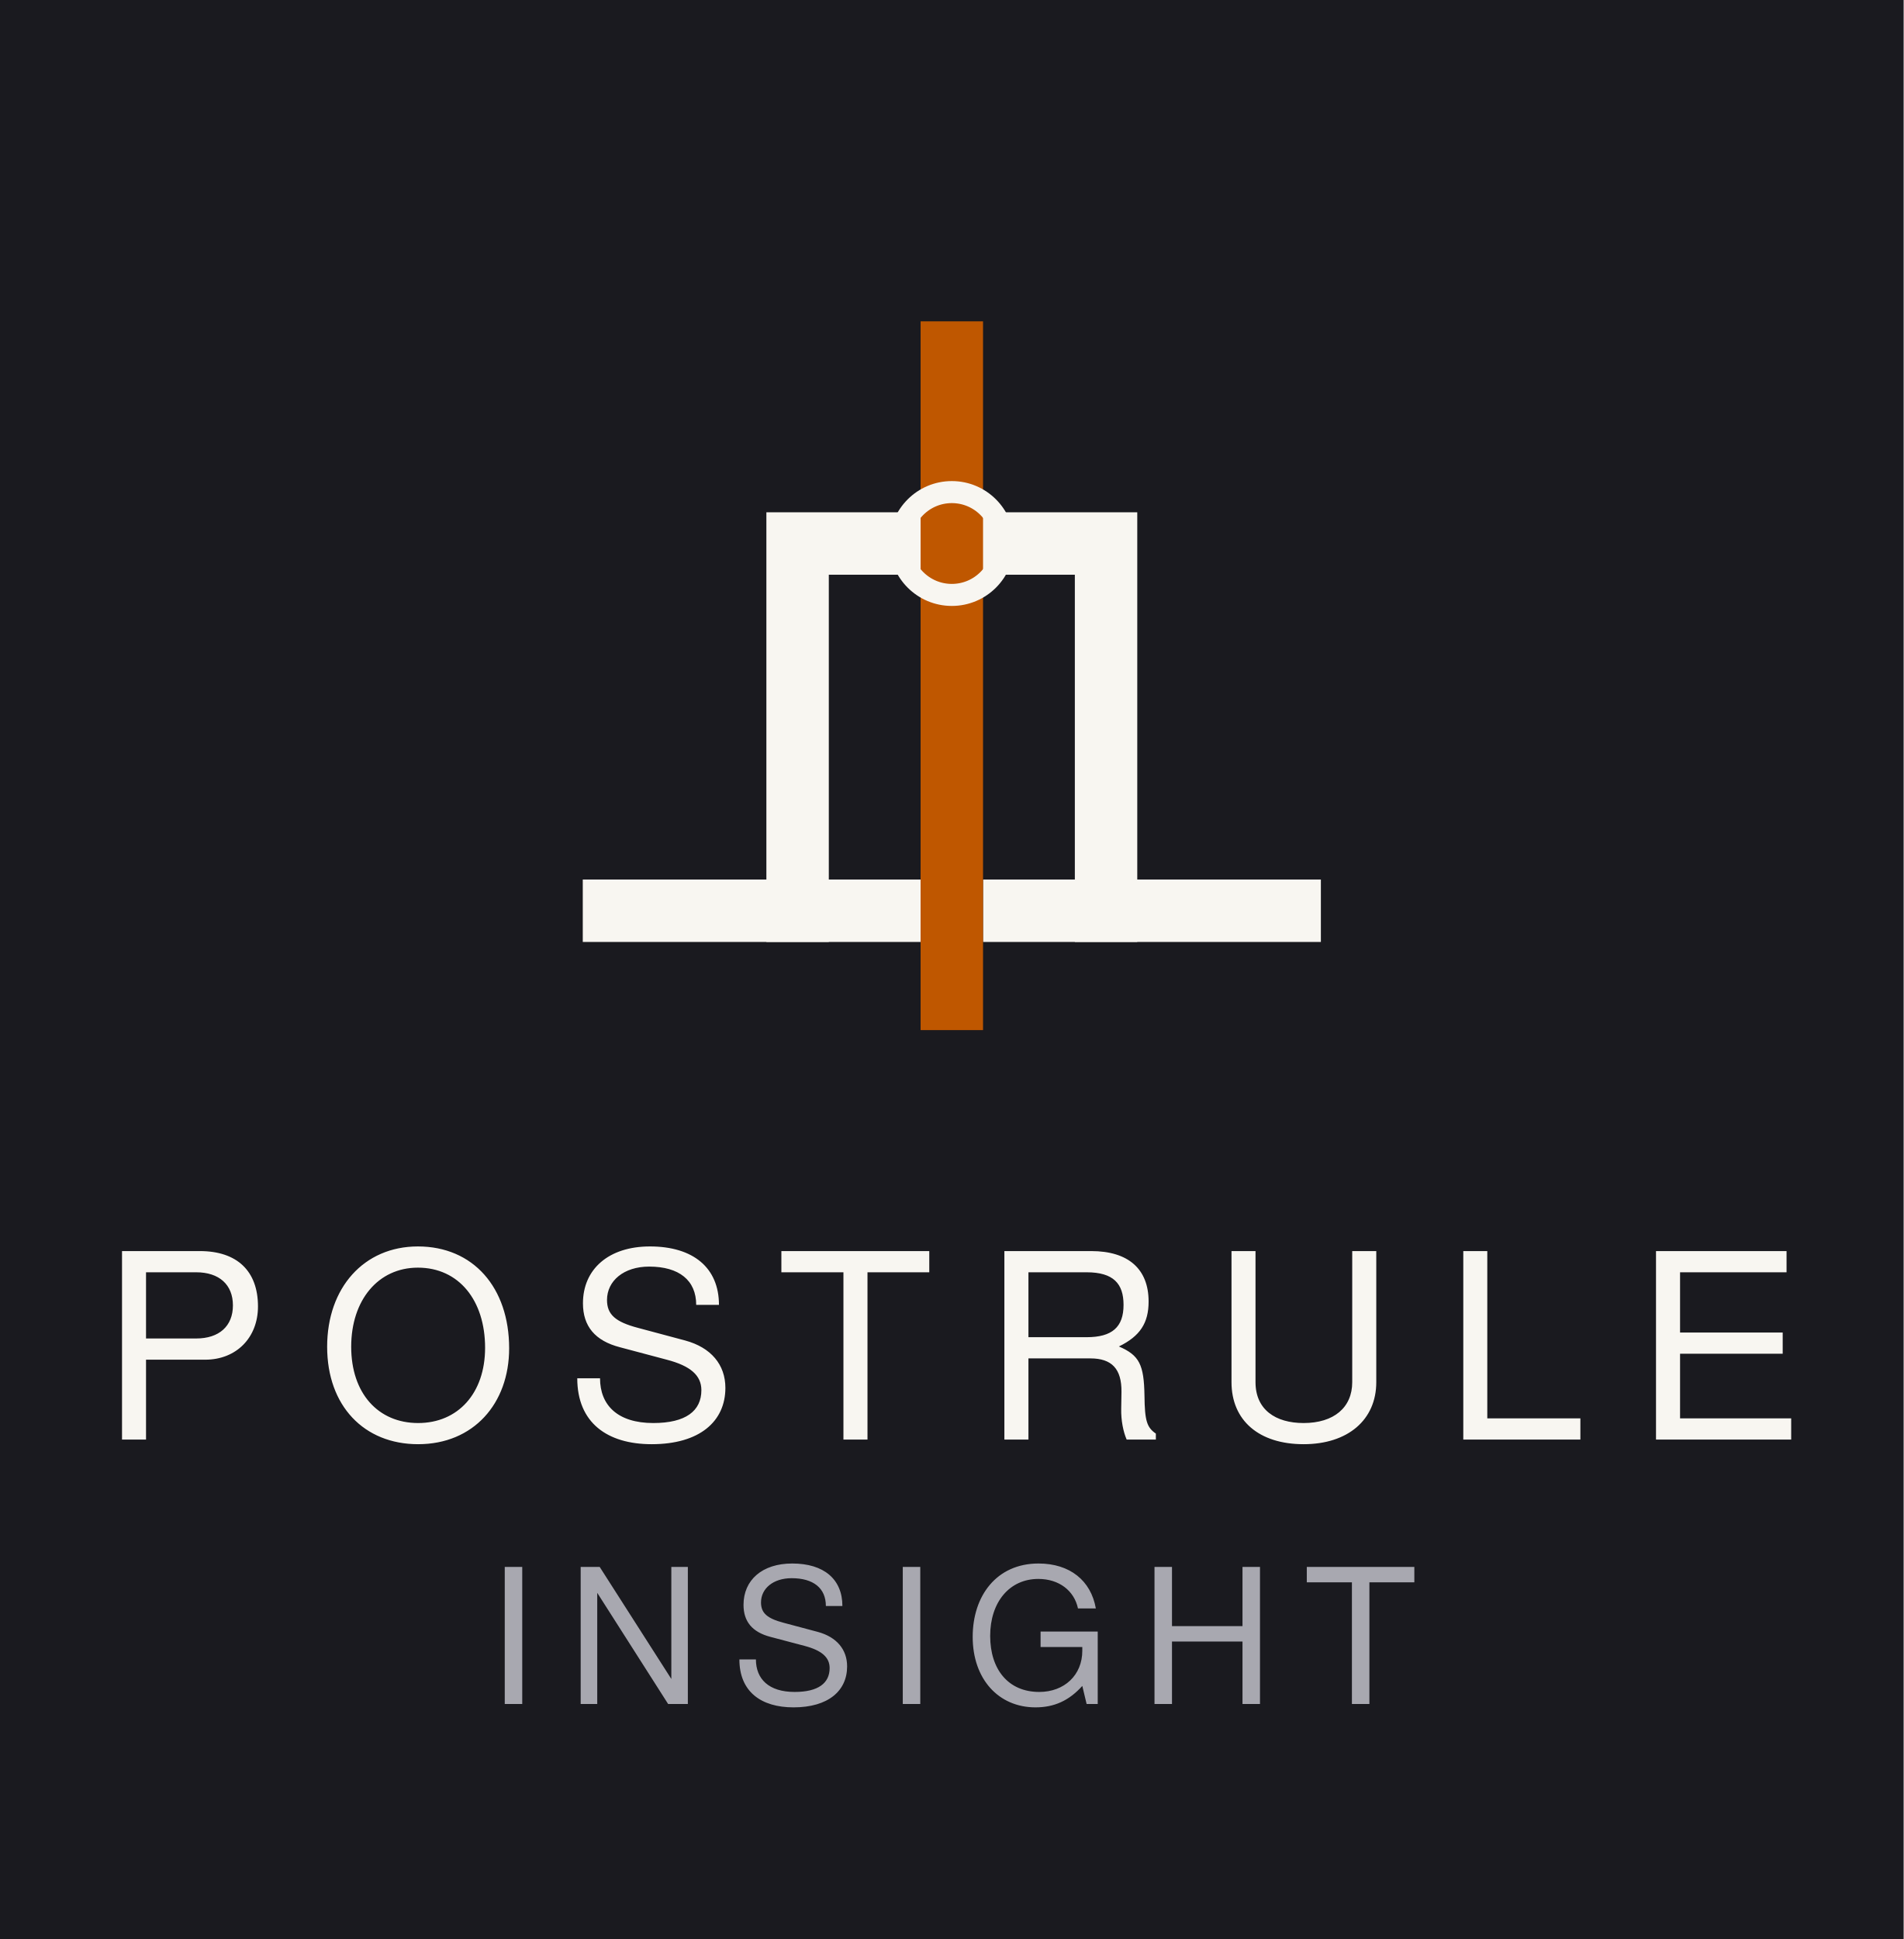
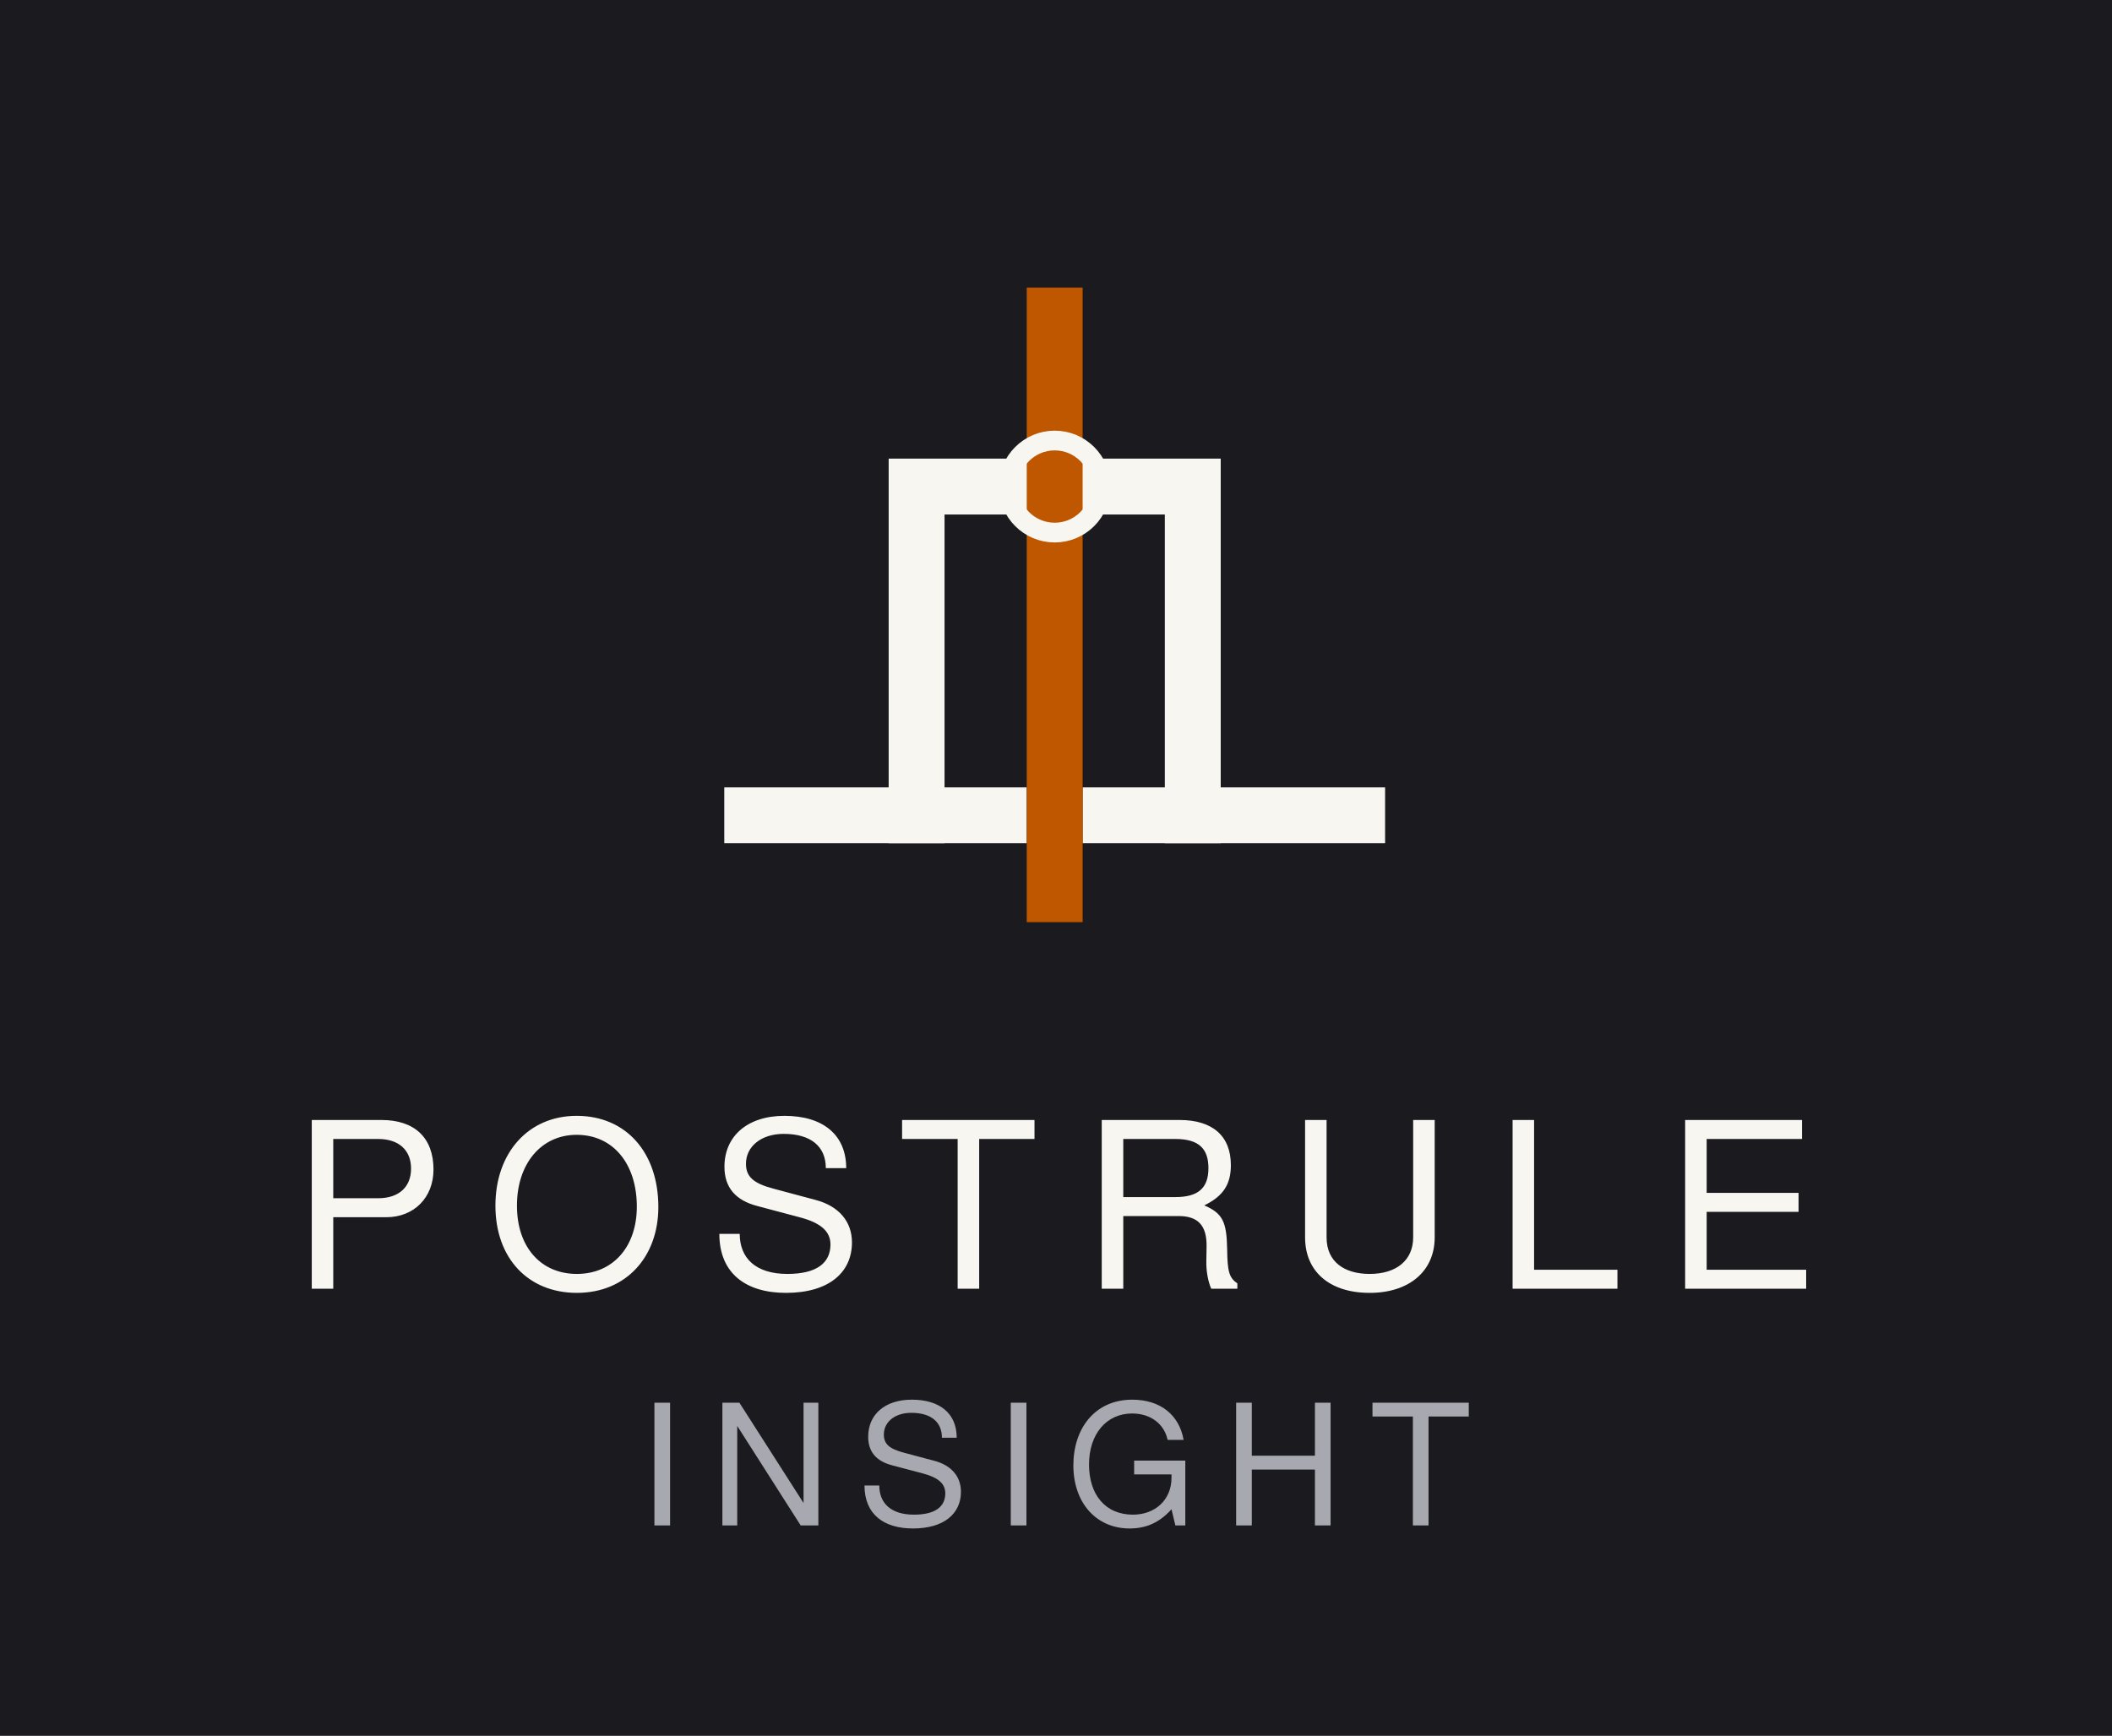
- <svg xmlns="http://www.w3.org/2000/svg" viewBox="0 0 648 660">
-   <rect width="648" height="660" fill="#1a1a1f" />
-   <g transform="translate(164, 60) scale(0.625)">
+ <svg xmlns="http://www.w3.org/2000/svg" viewBox="0 0 803 660">
+   <rect width="803" height="660" fill="#1a1a1f" />
+   <g transform="translate(241, 60) scale(0.625)">
    <line x1="72" y1="400" x2="222" y2="400" stroke="#f8f6f1" stroke-width="34" stroke-linecap="square" />
    <line x1="290" y1="400" x2="440" y2="400" stroke="#f8f6f1" stroke-width="34" stroke-linecap="square" />
    <polyline points="172,400 172,200 340,200 340,400" fill="none" stroke="#f8f6f1" stroke-width="34" stroke-linecap="square" stroke-linejoin="miter" />
    <line x1="256" y1="448" x2="256" y2="96" stroke="#BF5700" stroke-width="34" stroke-linecap="square" />
    <circle cx="256" cy="200" r="28" fill="none" stroke="#f8f6f1" stroke-width="12" />
  </g>
-   <text x="324" y="490" font-family="'Space Grotesk', 'Neue Haas Grotesk Display', 'Helvetica Neue', system-ui, sans-serif" font-weight="500" font-size="88" letter-spacing="15.8" text-anchor="middle" fill="#f8f6f1">POSTRULE</text>
-   <text x="324" y="580" font-family="'Space Grotesk', 'Neue Haas Grotesk Display', 'Helvetica Neue', system-ui, sans-serif" font-weight="400" font-size="64" letter-spacing="9.6" text-anchor="middle" fill="#a8a8b0">INSIGHT</text>
+   <text x="401" y="490" font-family="'Space Grotesk', 'Neue Haas Grotesk Display', 'Helvetica Neue', system-ui, sans-serif" font-weight="500" font-size="88" letter-spacing="15.8" text-anchor="middle" fill="#f8f6f1">POSTRULE</text>
+   <text x="401" y="580" font-family="'Space Grotesk', 'Neue Haas Grotesk Display', 'Helvetica Neue', system-ui, sans-serif" font-weight="400" font-size="64" letter-spacing="9.6" text-anchor="middle" fill="#a8a8b0">INSIGHT</text>
</svg>
